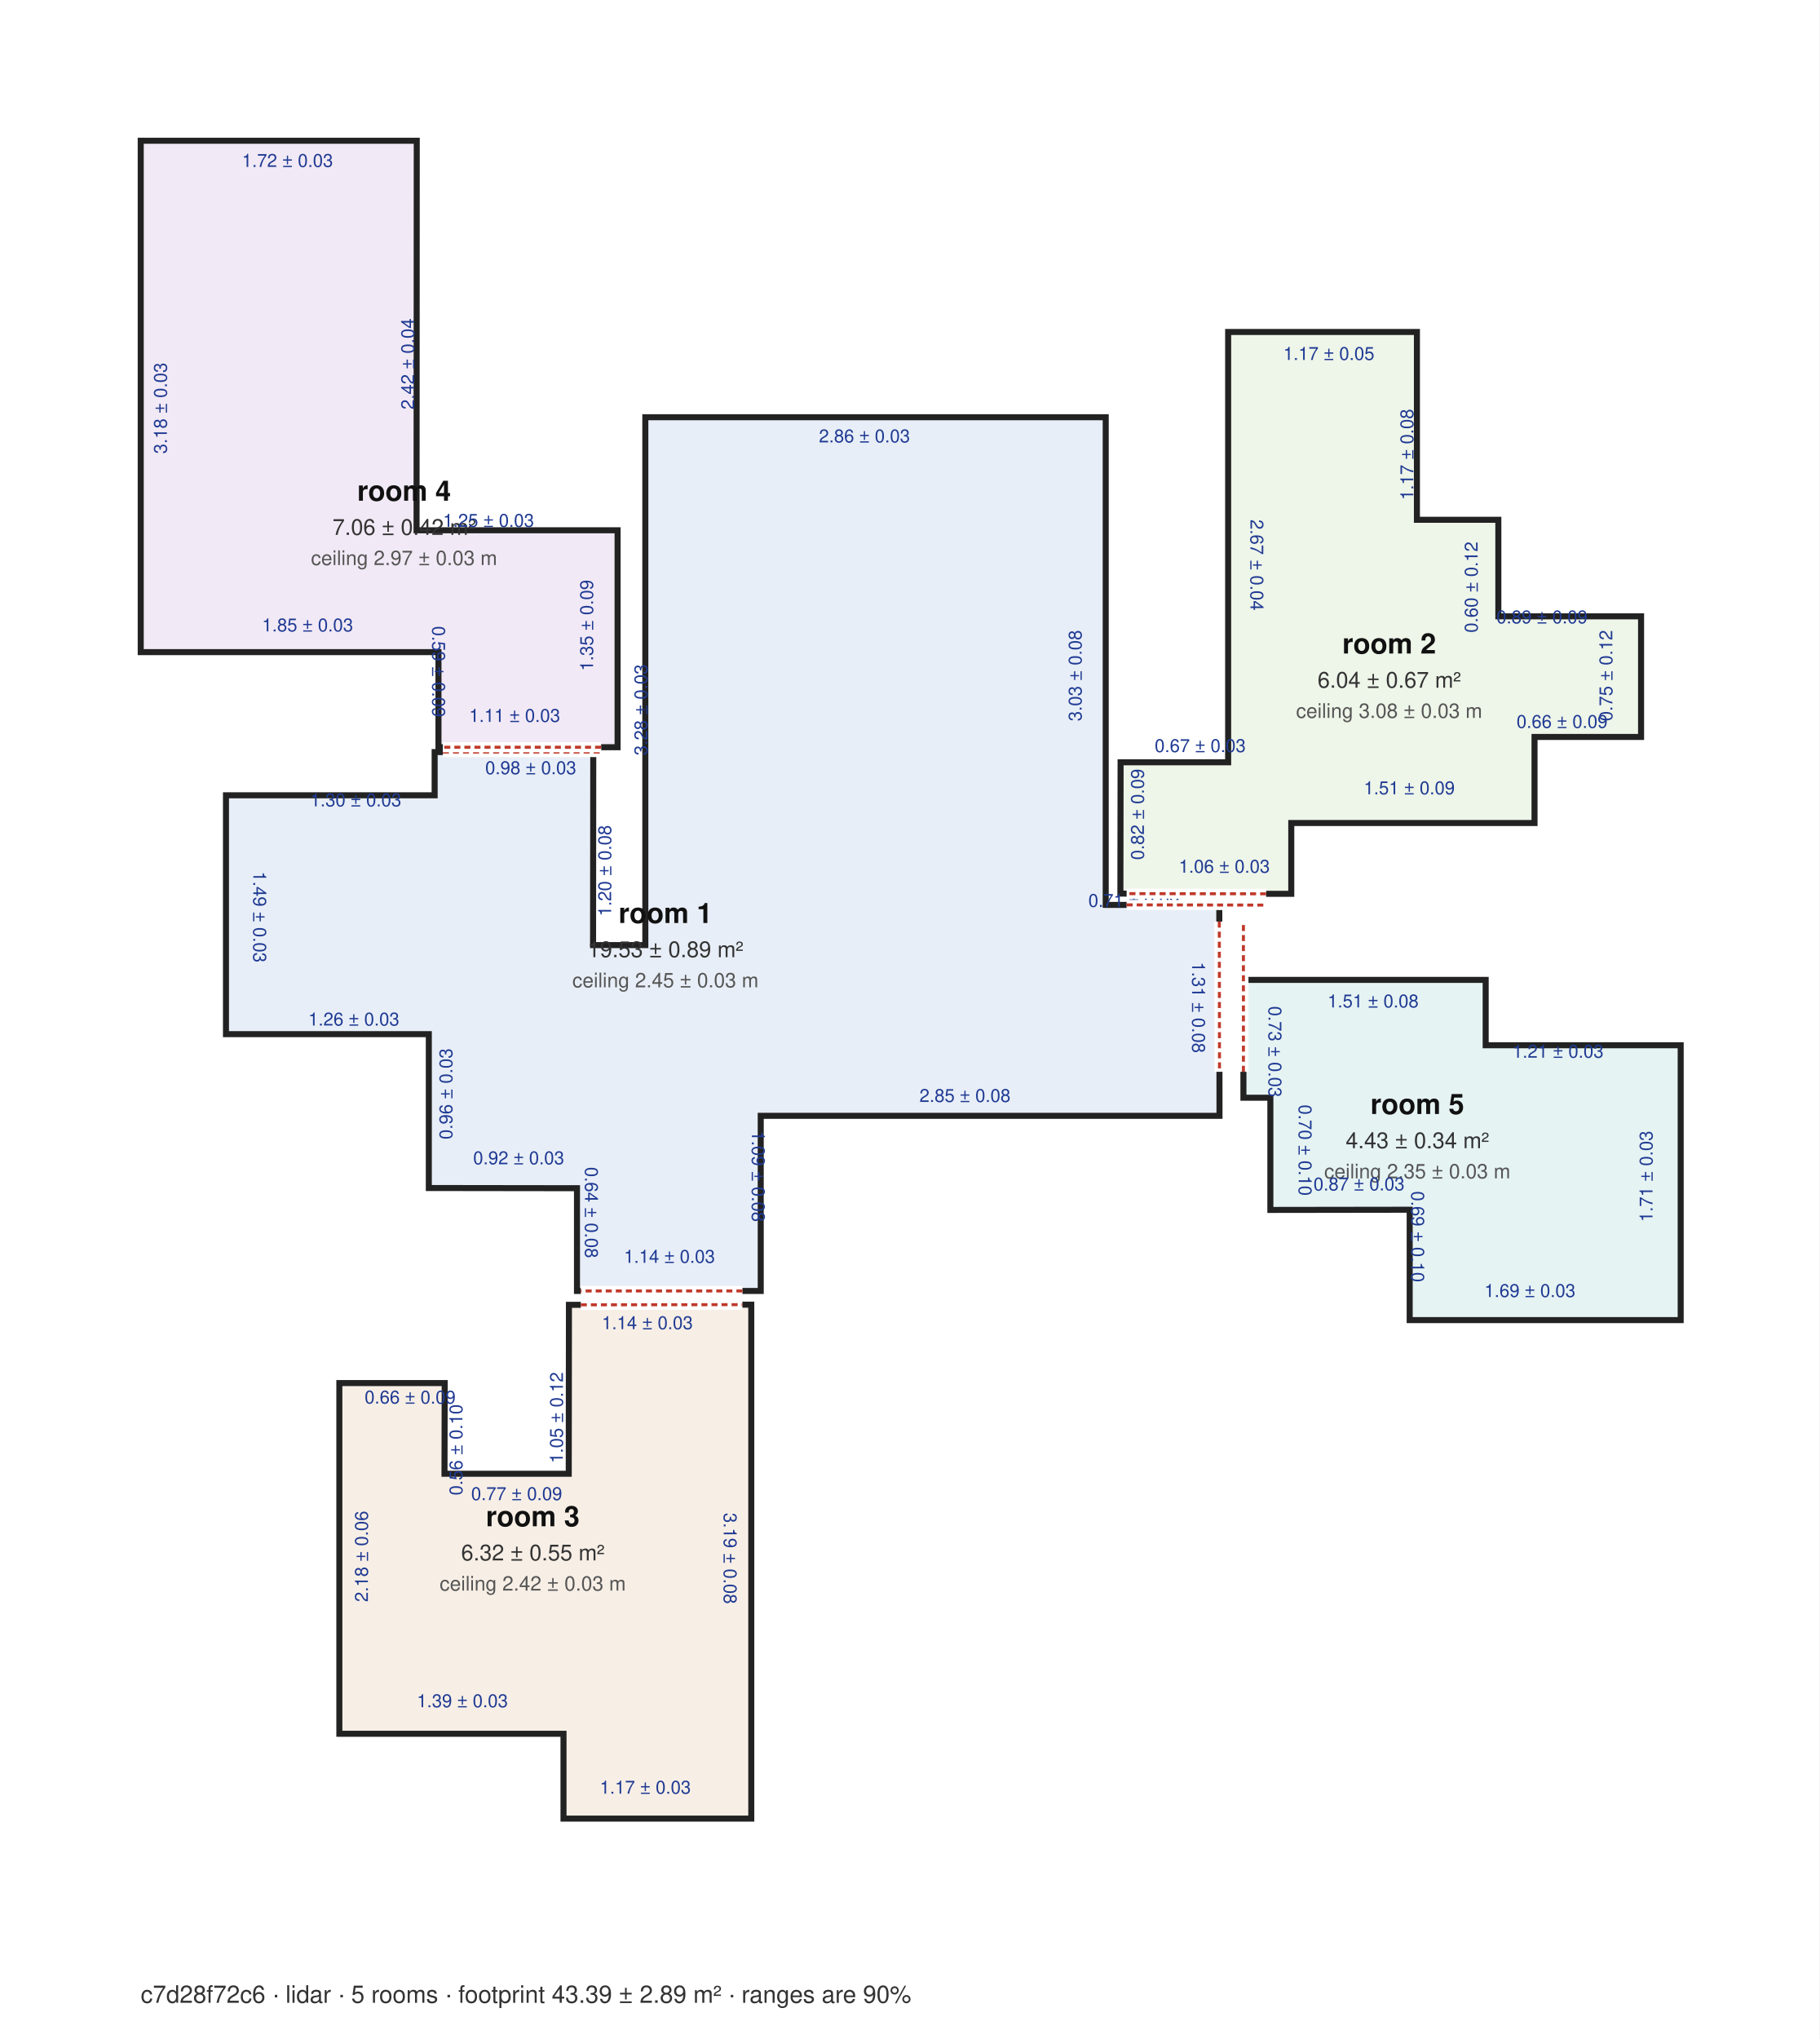
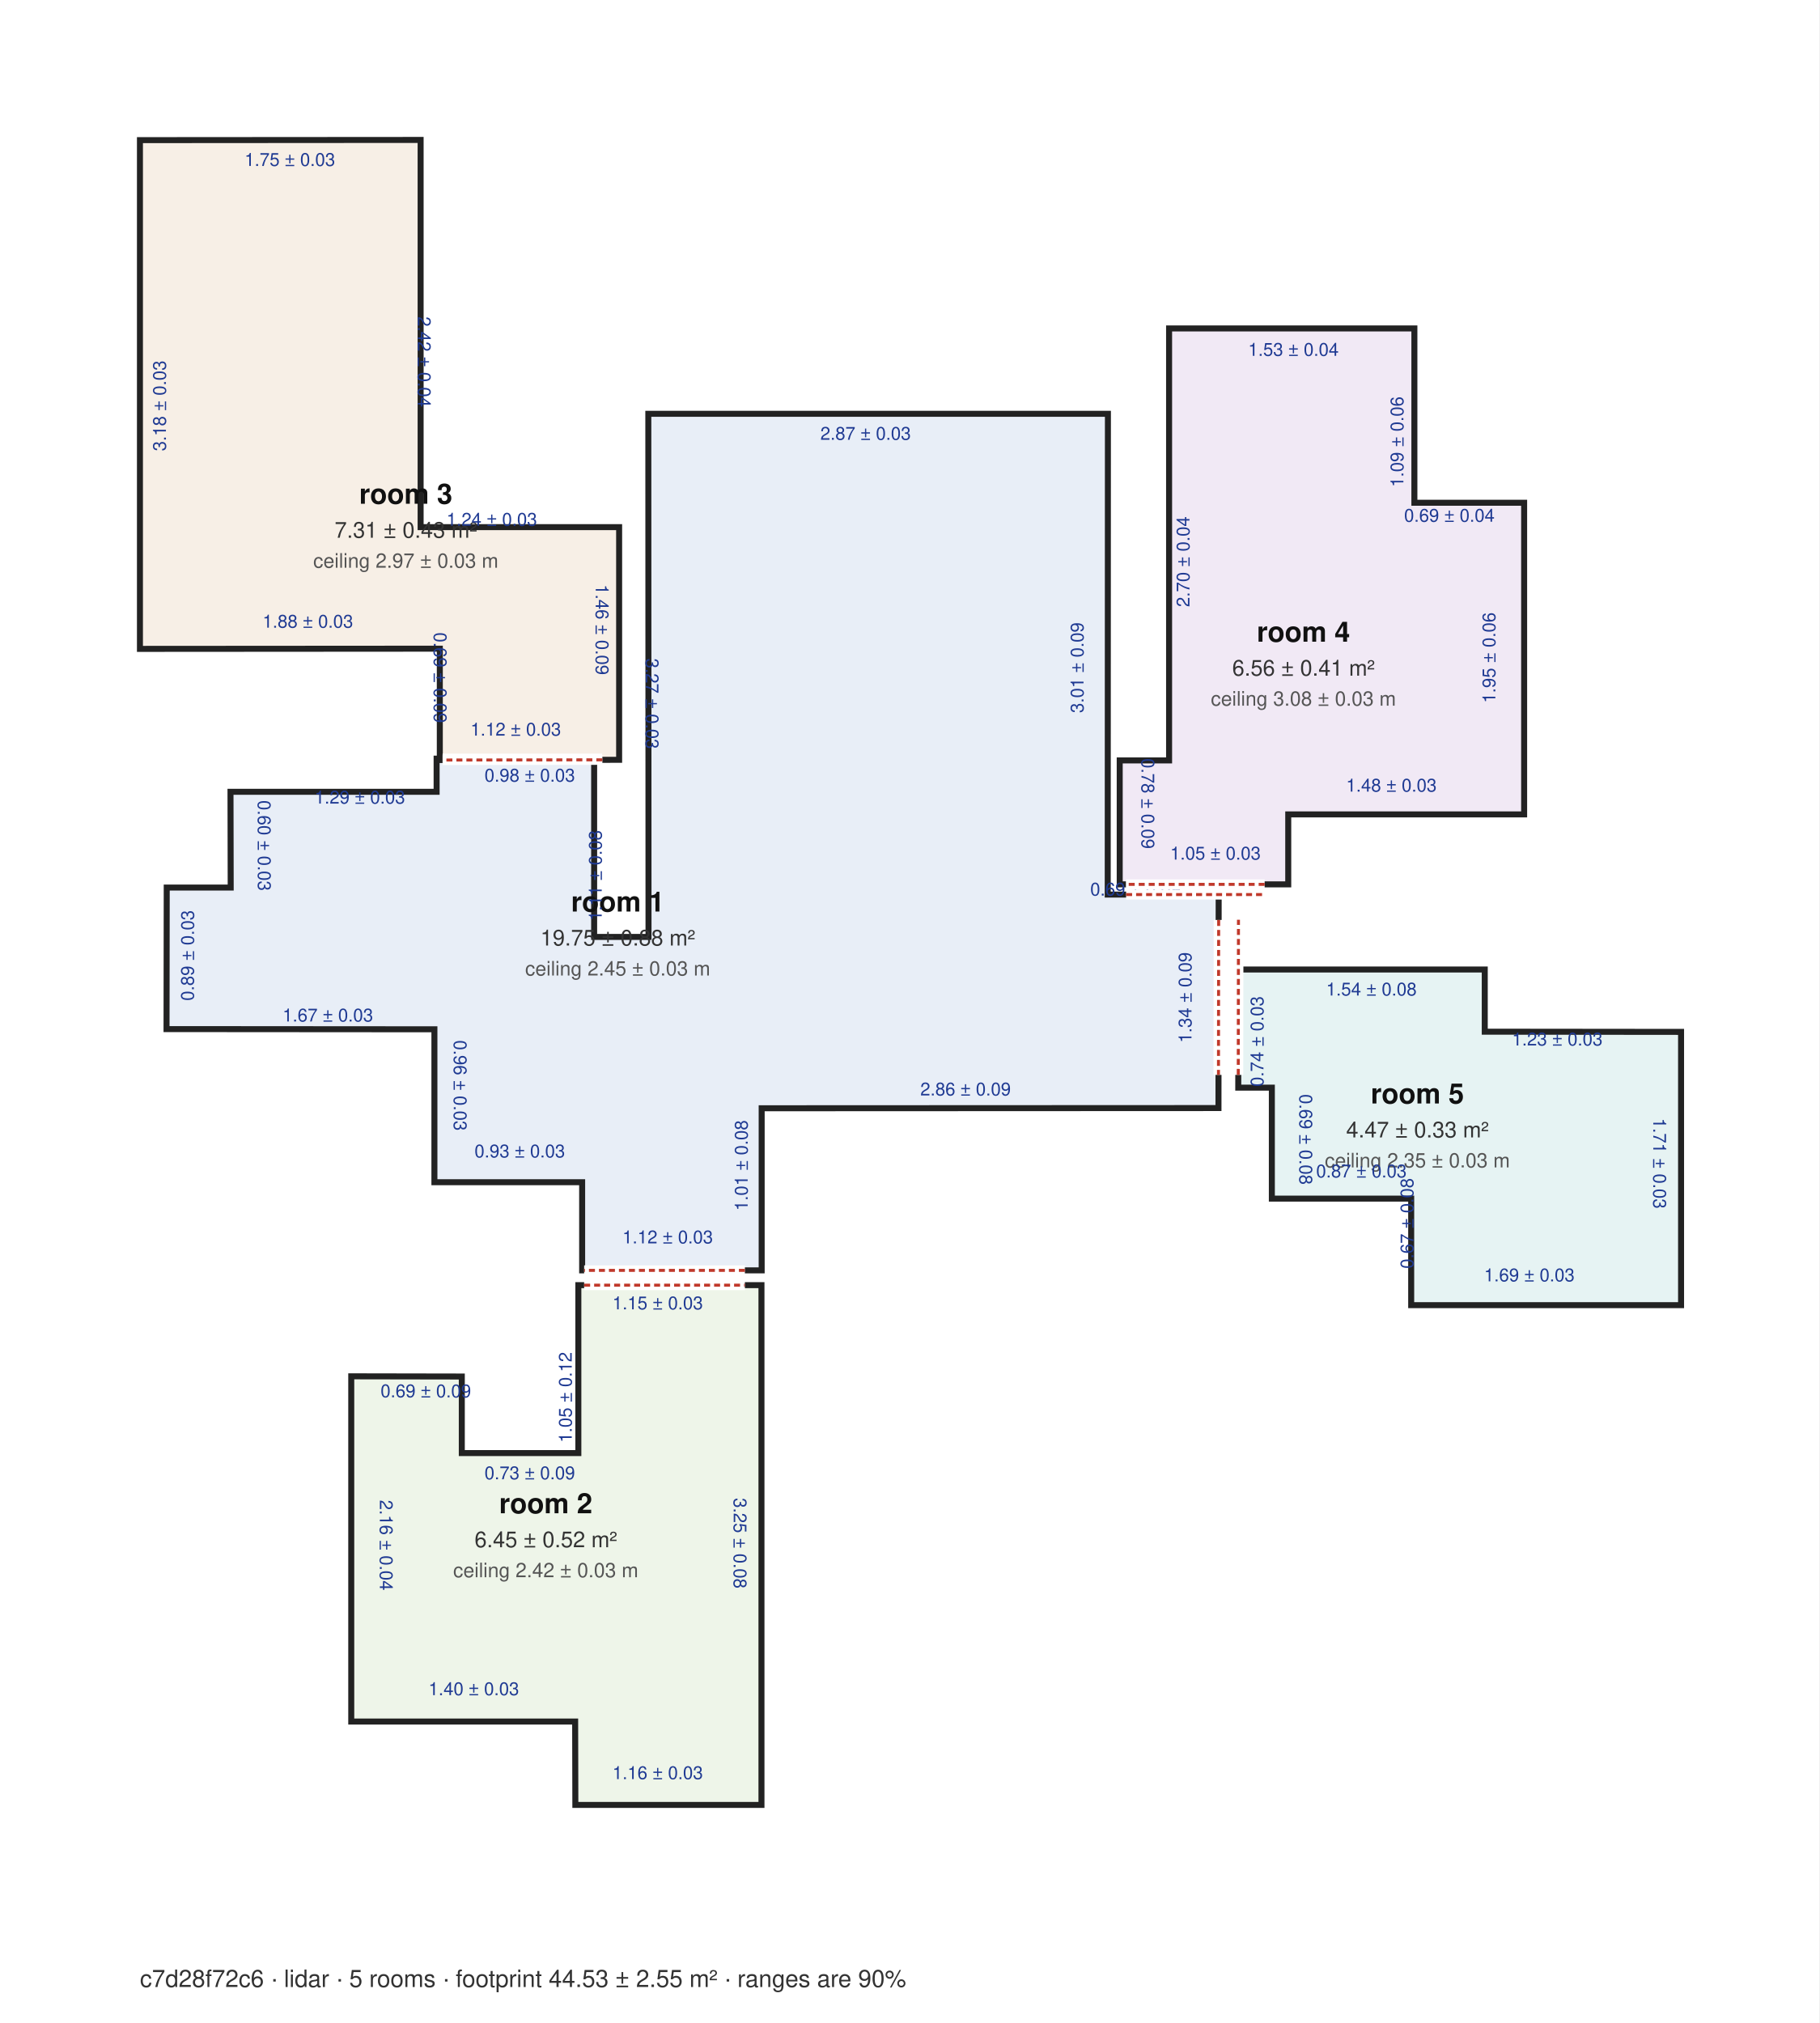
- <svg xmlns="http://www.w3.org/2000/svg" width="905" height="1014" viewBox="0 0 905 1014" font-family="Helvetica, Arial, sans-serif">
-   <rect width="905" height="1014" fill="#ffffff" />
-   <polygon points="550.0,207.5 550.0,450.0 606.5,450.1 606.6,554.9 378.4,554.9 378.4,642.0 287.0,642.0 287.0,590.9 213.3,590.8 213.3,514.3 112.4,514.3 112.4,395.5 216.2,395.5 216.2,374.0 295.1,374.0 295.0,470.0 321.0,470.0 321.0,207.5" fill="#e8eef7" stroke="#222" stroke-width="3" stroke-linejoin="miter" />
-   <polygon points="610.9,165.1 704.8,165.1 704.8,258.5 745.3,258.5 745.3,306.5 816.3,306.5 816.3,366.5 763.3,366.5 763.3,409.3 642.3,409.3 642.3,444.5 557.3,444.4 557.4,379.1 610.9,379.1" fill="#eef5e9" stroke="#222" stroke-width="3" stroke-linejoin="miter" />
-   <polygon points="282.9,732.9 283.0,648.9 373.7,648.8 373.7,904.4 280.3,904.4 280.3,862.2 168.8,862.2 168.8,687.8 221.2,687.8 221.1,732.9" fill="#f7efe6" stroke="#222" stroke-width="3" stroke-linejoin="miter" />
-   <polygon points="207.3,70.0 207.2,263.7 307.2,263.7 307.2,371.6 218.1,371.6 218.1,324.3 70.0,324.3 70.0,70.0" fill="#f1e9f5" stroke="#222" stroke-width="3" stroke-linejoin="miter" />
-   <polygon points="618.5,545.9 618.5,487.3 739.0,487.3 739.0,519.8 836.0,519.8 836.0,656.5 701.2,656.5 701.2,601.6 631.9,601.7 631.9,545.9" fill="#e6f3f3" stroke="#222" stroke-width="3" stroke-linejoin="miter" />
-   <text x="331" y="459" text-anchor="middle" font-size="14" font-weight="bold" fill="#111">room 1</text>
-   <text x="331" y="476" text-anchor="middle" font-size="11" fill="#333">19.53 ± 0.89 m²</text>
-   <text x="331" y="491" text-anchor="middle" font-size="10" fill="#555">ceiling 2.45 ± 0.03 m</text>
-   <text x="538" y="336" text-anchor="middle" font-size="9" fill="#1f3a93" transform="rotate(-90.0 538 336)">3.03 ± 0.08</text>
-   <text x="564" y="451" text-anchor="middle" font-size="9" fill="#1f3a93" transform="rotate(0.0 564 451)">0.71 ± 0.09</text>
-   <text x="593" y="501" text-anchor="middle" font-size="9" fill="#1f3a93" transform="rotate(90.0 593 501)">1.31 ± 0.08</text>
-   <text x="480" y="548" text-anchor="middle" font-size="9" fill="#1f3a93" transform="rotate(0.0 480 548)">2.85 ± 0.08</text>
-   <text x="374" y="585" text-anchor="middle" font-size="9" fill="#1f3a93" transform="rotate(90.0 374 585)">1.09 ± 0.08</text>
-   <text x="333" y="628" text-anchor="middle" font-size="9" fill="#1f3a93" transform="rotate(0.0 333 628)">1.14 ± 0.03</text>
-   <text x="291" y="603" text-anchor="middle" font-size="9" fill="#1f3a93" transform="rotate(90.0 291 603)">0.64 ± 0.08</text>
-   <text x="258" y="579" text-anchor="middle" font-size="9" fill="#1f3a93" transform="rotate(0.0 258 579)">0.92 ± 0.03</text>
-   <text x="225" y="544" text-anchor="middle" font-size="9" fill="#1f3a93" transform="rotate(-90.0 225 544)">0.96 ± 0.03</text>
-   <text x="176" y="510" text-anchor="middle" font-size="9" fill="#1f3a93" transform="rotate(0.0 176 510)">1.26 ± 0.03</text>
-   <text x="126" y="456" text-anchor="middle" font-size="9" fill="#1f3a93" transform="rotate(90.0 126 456)">1.49 ± 0.03</text>
-   <text x="177" y="401" text-anchor="middle" font-size="9" fill="#1f3a93" transform="rotate(-0.0 177 401)">1.30 ± 0.03</text>
-   <text x="264" y="385" text-anchor="middle" font-size="9" fill="#1f3a93" transform="rotate(-0.0 264 385)">0.98 ± 0.03</text>
-   <text x="304" y="433" text-anchor="middle" font-size="9" fill="#1f3a93" transform="rotate(-90.0 304 433)">1.20 ± 0.08</text>
-   <text x="322" y="353" text-anchor="middle" font-size="9" fill="#1f3a93" transform="rotate(-90.0 322 353)">3.28 ± 0.03</text>
-   <text x="430" y="220" text-anchor="middle" font-size="9" fill="#1f3a93" transform="rotate(0.0 430 220)">2.86 ± 0.03</text>
-   <line x1="220.3" y1="374.0" x2="299.0" y2="374.0" stroke="#ffffff" stroke-width="5" />
-   <line x1="220.3" y1="374.0" x2="299.0" y2="374.0" stroke="#c0392b" stroke-width="1.5" stroke-dasharray="3,2" />
-   <line x1="560.4" y1="450.0" x2="629.8" y2="450.1" stroke="#ffffff" stroke-width="5" />
-   <line x1="560.4" y1="450.0" x2="629.8" y2="450.1" stroke="#c0392b" stroke-width="1.5" stroke-dasharray="3,2" />
-   <line x1="369.3" y1="642.0" x2="288.9" y2="642.0" stroke="#ffffff" stroke-width="5" />
-   <line x1="369.3" y1="642.0" x2="288.9" y2="642.0" stroke="#c0392b" stroke-width="1.5" stroke-dasharray="3,2" />
-   <line x1="606.5" y1="458.3" x2="606.6" y2="533.0" stroke="#ffffff" stroke-width="5" />
-   <line x1="606.5" y1="458.3" x2="606.6" y2="533.0" stroke="#c0392b" stroke-width="1.5" stroke-dasharray="3,2" />
-   <text x="691" y="325" text-anchor="middle" font-size="14" font-weight="bold" fill="#111">room 2</text>
-   <text x="691" y="342" text-anchor="middle" font-size="11" fill="#333">6.04 ± 0.67 m²</text>
-   <text x="691" y="357" text-anchor="middle" font-size="10" fill="#555">ceiling 3.08 ± 0.03 m</text>
-   <text x="661" y="179" text-anchor="middle" font-size="9" fill="#1f3a93" transform="rotate(0.0 661 179)">1.17 ± 0.05</text>
-   <text x="703" y="226" text-anchor="middle" font-size="9" fill="#1f3a93" transform="rotate(-90.0 703 226)">1.17 ± 0.08</text>
-   <text x="735" y="292" text-anchor="middle" font-size="9" fill="#1f3a93" transform="rotate(-90.0 735 292)">0.60 ± 0.12</text>
-   <text x="767" y="310" text-anchor="middle" font-size="9" fill="#1f3a93" transform="rotate(-0.0 767 310)">0.89 ± 0.09</text>
-   <text x="802" y="336" text-anchor="middle" font-size="9" fill="#1f3a93" transform="rotate(-90.0 802 336)">0.75 ± 0.12</text>
-   <text x="777" y="362" text-anchor="middle" font-size="9" fill="#1f3a93" transform="rotate(0.0 777 362)">0.66 ± 0.09</text>
-   <text x="701" y="395" text-anchor="middle" font-size="9" fill="#1f3a93" transform="rotate(-0.0 701 395)">1.51 ± 0.09</text>
-   <text x="609" y="434" text-anchor="middle" font-size="9" fill="#1f3a93" transform="rotate(0.0 609 434)">1.06 ± 0.03</text>
-   <text x="569" y="405" text-anchor="middle" font-size="9" fill="#1f3a93" transform="rotate(-90.0 569 405)">0.82 ± 0.09</text>
-   <text x="597" y="374" text-anchor="middle" font-size="9" fill="#1f3a93" transform="rotate(0.0 597 374)">0.67 ± 0.03</text>
-   <text x="622" y="281" text-anchor="middle" font-size="9" fill="#1f3a93" transform="rotate(90.0 622 281)">2.67 ± 0.04</text>
-   <line x1="629.8" y1="444.5" x2="560.4" y2="444.4" stroke="#ffffff" stroke-width="5" />
-   <line x1="629.8" y1="444.5" x2="560.4" y2="444.4" stroke="#c0392b" stroke-width="1.5" stroke-dasharray="3,2" />
-   <text x="265" y="759" text-anchor="middle" font-size="14" font-weight="bold" fill="#111">room 3</text>
-   <text x="265" y="776" text-anchor="middle" font-size="11" fill="#333">6.32 ± 0.55 m²</text>
-   <text x="265" y="791" text-anchor="middle" font-size="10" fill="#555">ceiling 2.42 ± 0.03 m</text>
-   <text x="280" y="705" text-anchor="middle" font-size="9" fill="#1f3a93" transform="rotate(-89.9 280 705)">1.05 ± 0.12</text>
-   <text x="322" y="661" text-anchor="middle" font-size="9" fill="#1f3a93" transform="rotate(-0.0 322 661)">1.14 ± 0.03</text>
-   <text x="360" y="775" text-anchor="middle" font-size="9" fill="#1f3a93" transform="rotate(90.0 360 775)">3.19 ± 0.08</text>
-   <text x="321" y="892" text-anchor="middle" font-size="9" fill="#1f3a93" transform="rotate(0.0 321 892)">1.17 ± 0.03</text>
-   <text x="230" y="849" text-anchor="middle" font-size="9" fill="#1f3a93" transform="rotate(-0.0 230 849)">1.39 ± 0.03</text>
-   <text x="183" y="774" text-anchor="middle" font-size="9" fill="#1f3a93" transform="rotate(-90.0 183 774)">2.18 ± 0.06</text>
-   <text x="204" y="698" text-anchor="middle" font-size="9" fill="#1f3a93" transform="rotate(0.1 204 698)">0.66 ± 0.09</text>
-   <text x="230" y="721" text-anchor="middle" font-size="9" fill="#1f3a93" transform="rotate(-90.0 230 721)">0.56 ± 0.10</text>
-   <text x="257" y="746" text-anchor="middle" font-size="9" fill="#1f3a93" transform="rotate(-0.0 257 746)">0.77 ± 0.09</text>
-   <line x1="288.9" y1="648.9" x2="369.3" y2="648.8" stroke="#ffffff" stroke-width="5" />
-   <line x1="288.9" y1="648.9" x2="369.3" y2="648.8" stroke="#c0392b" stroke-width="1.5" stroke-dasharray="3,2" />
-   <text x="201" y="249" text-anchor="middle" font-size="14" font-weight="bold" fill="#111">room 4</text>
-   <text x="201" y="266" text-anchor="middle" font-size="11" fill="#333">7.06 ± 0.42 m²</text>
-   <text x="201" y="281" text-anchor="middle" font-size="10" fill="#555">ceiling 2.97 ± 0.03 m</text>
-   <text x="206" y="181" text-anchor="middle" font-size="9" fill="#1f3a93" transform="rotate(-90.0 206 181)">2.42 ± 0.04</text>
-   <text x="243" y="262" text-anchor="middle" font-size="9" fill="#1f3a93" transform="rotate(0.0 243 262)">1.25 ± 0.03</text>
-   <text x="295" y="311" text-anchor="middle" font-size="9" fill="#1f3a93" transform="rotate(-90.0 295 311)">1.35 ± 0.09</text>
-   <text x="256" y="359" text-anchor="middle" font-size="9" fill="#1f3a93" transform="rotate(-0.0 256 359)">1.11 ± 0.03</text>
-   <text x="215" y="334" text-anchor="middle" font-size="9" fill="#1f3a93" transform="rotate(90.0 215 334)">0.59 ± 0.09</text>
-   <text x="153" y="314" text-anchor="middle" font-size="9" fill="#1f3a93" transform="rotate(0.0 153 314)">1.85 ± 0.03</text>
+ <svg xmlns="http://www.w3.org/2000/svg" width="910" height="1012" viewBox="0 0 910 1012" font-family="Helvetica, Arial, sans-serif">
+   <rect width="910" height="1012" fill="#ffffff" />
+   <polygon points="554.2,207.0 554.1,447.5 609.6,447.5 609.5,554.3 381.0,554.4 381.0,635.5 291.2,635.5 291.2,591.4 217.3,591.4 217.3,514.9 83.3,514.8 83.4,444.0 115.4,444.0 115.3,396.1 218.4,396.1 218.4,379.5 297.2,379.5 297.2,468.7 324.4,468.7 324.3,207.0" fill="#e8eef7" stroke="#222" stroke-width="3" stroke-linejoin="miter" />
+   <polygon points="289.3,726.9 289.3,642.9 380.9,642.9 380.9,902.9 287.8,902.9 287.7,861.2 175.7,861.2 175.7,688.5 231.0,688.6 231.0,726.9" fill="#eef5e9" stroke="#222" stroke-width="3" stroke-linejoin="miter" />
+   <polygon points="70.0,70.1 210.4,70.0 210.4,263.7 309.7,263.7 309.7,380.1 220.0,380.2 220.0,324.5 70.0,324.6" fill="#f7efe6" stroke="#222" stroke-width="3" stroke-linejoin="miter" />
+   <polygon points="707.5,164.3 707.5,251.5 762.4,251.5 762.4,407.4 644.4,407.4 644.4,442.4 560.1,442.4 560.1,380.4 584.8,380.4 584.8,164.3" fill="#f1e9f5" stroke="#222" stroke-width="3" stroke-linejoin="miter" />
+   <polygon points="619.4,544.1 619.5,485.0 742.7,485.0 742.7,516.1 840.9,516.2 840.9,652.9 705.9,652.9 705.9,599.6 636.2,599.6 636.2,544.1" fill="#e6f3f3" stroke="#222" stroke-width="3" stroke-linejoin="miter" />
+   <text x="309" y="456" text-anchor="middle" font-size="14" font-weight="bold" fill="#111">room 1</text>
+   <text x="309" y="473" text-anchor="middle" font-size="11" fill="#333">19.75 ± 0.88 m²</text>
+   <text x="309" y="488" text-anchor="middle" font-size="10" fill="#555">ceiling 2.45 ± 0.03 m</text>
+   <text x="542" y="334" text-anchor="middle" font-size="9" fill="#1f3a93" transform="rotate(-90.0 542 334)">3.01 ± 0.09</text>
+   <text x="568" y="448" text-anchor="middle" font-size="9" fill="#1f3a93" transform="rotate(0.0 568 448)">0.69 ± 0.09</text>
+   <text x="596" y="499" text-anchor="middle" font-size="9" fill="#1f3a93" transform="rotate(-90.0 596 499)">1.34 ± 0.09</text>
+   <text x="483" y="548" text-anchor="middle" font-size="9" fill="#1f3a93" transform="rotate(-0.0 483 548)">2.86 ± 0.09</text>
+   <text x="374" y="583" text-anchor="middle" font-size="9" fill="#1f3a93" transform="rotate(-90.0 374 583)">1.01 ± 0.08</text>
+   <text x="334" y="622" text-anchor="middle" font-size="9" fill="#1f3a93" transform="rotate(0.0 334 622)">1.12 ± 0.03</text>
+   <text x="260" y="579" text-anchor="middle" font-size="9" fill="#1f3a93" transform="rotate(-0.0 260 579)">0.93 ± 0.03</text>
+   <text x="227" y="543" text-anchor="middle" font-size="9" fill="#1f3a93" transform="rotate(90.0 227 543)">0.96 ± 0.03</text>
+   <text x="164" y="511" text-anchor="middle" font-size="9" fill="#1f3a93" transform="rotate(0.0 164 511)">1.67 ± 0.03</text>
+   <text x="97" y="478" text-anchor="middle" font-size="9" fill="#1f3a93" transform="rotate(-89.9 97 478)">0.89 ± 0.03</text>
+   <text x="129" y="423" text-anchor="middle" font-size="9" fill="#1f3a93" transform="rotate(89.9 129 423)">0.60 ± 0.03</text>
+   <text x="180" y="402" text-anchor="middle" font-size="9" fill="#1f3a93" transform="rotate(-0.0 180 402)">1.29 ± 0.03</text>
+   <text x="265" y="391" text-anchor="middle" font-size="9" fill="#1f3a93" transform="rotate(0.0 265 391)">0.98 ± 0.03</text>
+   <text x="301" y="438" text-anchor="middle" font-size="9" fill="#1f3a93" transform="rotate(-90.0 301 438)">1.11 ± 0.08</text>
+   <text x="323" y="352" text-anchor="middle" font-size="9" fill="#1f3a93" transform="rotate(90.0 323 352)">3.27 ± 0.03</text>
+   <text x="433" y="220" text-anchor="middle" font-size="9" fill="#1f3a93" transform="rotate(-0.0 433 220)">2.87 ± 0.03</text>
+   <line x1="221.4" y1="379.5" x2="301.2" y2="379.5" stroke="#ffffff" stroke-width="5" />
+   <line x1="221.4" y1="379.5" x2="301.2" y2="379.5" stroke="#c0392b" stroke-width="1.5" stroke-dasharray="3,2" />
+   <line x1="563.3" y1="447.5" x2="632.7" y2="447.5" stroke="#ffffff" stroke-width="5" />
+   <line x1="563.3" y1="447.5" x2="632.7" y2="447.5" stroke="#c0392b" stroke-width="1.5" stroke-dasharray="3,2" />
+   <line x1="372.6" y1="635.5" x2="292.2" y2="635.5" stroke="#ffffff" stroke-width="5" />
+   <line x1="372.6" y1="635.5" x2="292.2" y2="635.5" stroke="#c0392b" stroke-width="1.5" stroke-dasharray="3,2" />
+   <line x1="609.6" y1="460.2" x2="609.5" y2="537.7" stroke="#ffffff" stroke-width="5" />
+   <line x1="609.6" y1="460.2" x2="609.5" y2="537.7" stroke="#c0392b" stroke-width="1.5" stroke-dasharray="3,2" />
+   <text x="273" y="757" text-anchor="middle" font-size="14" font-weight="bold" fill="#111">room 2</text>
+   <text x="273" y="774" text-anchor="middle" font-size="11" fill="#333">6.45 ± 0.52 m²</text>
+   <text x="273" y="789" text-anchor="middle" font-size="10" fill="#555">ceiling 2.42 ± 0.03 m</text>
+   <text x="286" y="699" text-anchor="middle" font-size="9" fill="#1f3a93" transform="rotate(-90.0 286 699)">1.05 ± 0.12</text>
+   <text x="329" y="655" text-anchor="middle" font-size="9" fill="#1f3a93" transform="rotate(-0.0 329 655)">1.15 ± 0.03</text>
+   <text x="367" y="772" text-anchor="middle" font-size="9" fill="#1f3a93" transform="rotate(90.0 367 772)">3.25 ± 0.08</text>
+   <text x="329" y="890" text-anchor="middle" font-size="9" fill="#1f3a93" transform="rotate(-0.0 329 890)">1.16 ± 0.03</text>
+   <text x="237" y="848" text-anchor="middle" font-size="9" fill="#1f3a93" transform="rotate(0.0 237 848)">1.40 ± 0.03</text>
+   <text x="190" y="773" text-anchor="middle" font-size="9" fill="#1f3a93" transform="rotate(90.0 190 773)">2.16 ± 0.04</text>
+   <text x="213" y="699" text-anchor="middle" font-size="9" fill="#1f3a93" transform="rotate(0.1 213 699)">0.69 ± 0.09</text>
+   <text x="265" y="740" text-anchor="middle" font-size="9" fill="#1f3a93" transform="rotate(0.0 265 740)">0.73 ± 0.09</text>
+   <line x1="292.2" y1="642.9" x2="372.6" y2="642.9" stroke="#ffffff" stroke-width="5" />
+   <line x1="292.2" y1="642.9" x2="372.6" y2="642.9" stroke="#c0392b" stroke-width="1.5" stroke-dasharray="3,2" />
+   <text x="203" y="252" text-anchor="middle" font-size="14" font-weight="bold" fill="#111">room 3</text>
+   <text x="203" y="269" text-anchor="middle" font-size="11" fill="#333">7.31 ± 0.43 m²</text>
+   <text x="203" y="284" text-anchor="middle" font-size="10" fill="#555">ceiling 2.97 ± 0.03 m</text>
+   <text x="145" y="83" text-anchor="middle" font-size="9" fill="#1f3a93" transform="rotate(-0.0 145 83)">1.75 ± 0.03</text>
+   <text x="209" y="181" text-anchor="middle" font-size="9" fill="#1f3a93" transform="rotate(90.0 209 181)">2.42 ± 0.04</text>
+   <text x="246" y="263" text-anchor="middle" font-size="9" fill="#1f3a93" transform="rotate(-0.0 246 263)">1.24 ± 0.03</text>
+   <text x="298" y="315" text-anchor="middle" font-size="9" fill="#1f3a93" transform="rotate(90.0 298 315)">1.46 ± 0.09</text>
+   <text x="258" y="368" text-anchor="middle" font-size="9" fill="#1f3a93" transform="rotate(-0.0 258 368)">1.12 ± 0.03</text>
+   <text x="217" y="339" text-anchor="middle" font-size="9" fill="#1f3a93" transform="rotate(90.0 217 339)">0.69 ± 0.09</text>
+   <text x="154" y="314" text-anchor="middle" font-size="9" fill="#1f3a93" transform="rotate(-0.0 154 314)">1.88 ± 0.03</text>
  <text x="83" y="203" text-anchor="middle" font-size="9" fill="#1f3a93" transform="rotate(-90.0 83 203)">3.18 ± 0.03</text>
-   <text x="143" y="83" text-anchor="middle" font-size="9" fill="#1f3a93" transform="rotate(0.0 143 83)">1.72 ± 0.03</text>
-   <line x1="299.0" y1="371.6" x2="220.3" y2="371.6" stroke="#ffffff" stroke-width="5" />
-   <line x1="299.0" y1="371.6" x2="220.3" y2="371.6" stroke="#c0392b" stroke-width="1.5" stroke-dasharray="3,2" />
-   <text x="705" y="554" text-anchor="middle" font-size="14" font-weight="bold" fill="#111">room 5</text>
-   <text x="705" y="571" text-anchor="middle" font-size="11" fill="#333">4.43 ± 0.34 m²</text>
-   <text x="705" y="586" text-anchor="middle" font-size="10" fill="#555">ceiling 2.35 ± 0.03 m</text>
-   <text x="631" y="523" text-anchor="middle" font-size="9" fill="#1f3a93" transform="rotate(90.0 631 523)">0.73 ± 0.03</text>
-   <text x="683" y="501" text-anchor="middle" font-size="9" fill="#1f3a93" transform="rotate(0.0 683 501)">1.51 ± 0.08</text>
-   <text x="775" y="526" text-anchor="middle" font-size="9" fill="#1f3a93" transform="rotate(-0.0 775 526)">1.21 ± 0.03</text>
-   <text x="822" y="585" text-anchor="middle" font-size="9" fill="#1f3a93" transform="rotate(-90.0 822 585)">1.71 ± 0.03</text>
-   <text x="761" y="645" text-anchor="middle" font-size="9" fill="#1f3a93" transform="rotate(0.0 761 645)">1.69 ± 0.03</text>
-   <text x="702" y="615" text-anchor="middle" font-size="9" fill="#1f3a93" transform="rotate(90.0 702 615)">0.69 ± 0.10</text>
-   <text x="676" y="592" text-anchor="middle" font-size="9" fill="#1f3a93" transform="rotate(-0.1 676 592)">0.87 ± 0.03</text>
-   <text x="646" y="572" text-anchor="middle" font-size="9" fill="#1f3a93" transform="rotate(90.0 646 572)">0.70 ± 0.10</text>
-   <line x1="618.5" y1="533.0" x2="618.5" y2="458.3" stroke="#ffffff" stroke-width="5" />
-   <line x1="618.5" y1="533.0" x2="618.5" y2="458.3" stroke="#c0392b" stroke-width="1.5" stroke-dasharray="3,2" />
-   <text x="70" y="996" font-size="12" fill="#333">c7d28f72c6 · lidar · 5 rooms · footprint 43.39 ± 2.89 m² · ranges are 90%</text>
+   <line x1="301.3" y1="380.1" x2="221.4" y2="380.2" stroke="#ffffff" stroke-width="5" />
+   <line x1="301.3" y1="380.1" x2="221.4" y2="380.2" stroke="#c0392b" stroke-width="1.5" stroke-dasharray="3,2" />
+   <text x="652" y="321" text-anchor="middle" font-size="14" font-weight="bold" fill="#111">room 4</text>
+   <text x="652" y="338" text-anchor="middle" font-size="11" fill="#333">6.56 ± 0.41 m²</text>
+   <text x="652" y="353" text-anchor="middle" font-size="10" fill="#555">ceiling 3.08 ± 0.03 m</text>
+   <text x="702" y="221" text-anchor="middle" font-size="9" fill="#1f3a93" transform="rotate(-90.0 702 221)">1.09 ± 0.06</text>
+   <text x="725" y="261" text-anchor="middle" font-size="9" fill="#1f3a93" transform="rotate(0.0 725 261)">0.69 ± 0.04</text>
+   <text x="748" y="329" text-anchor="middle" font-size="9" fill="#1f3a93" transform="rotate(-90.0 748 329)">1.95 ± 0.06</text>
+   <text x="696" y="396" text-anchor="middle" font-size="9" fill="#1f3a93" transform="rotate(-0.0 696 396)">1.48 ± 0.03</text>
+   <text x="608" y="430" text-anchor="middle" font-size="9" fill="#1f3a93" transform="rotate(0.0 608 430)">1.05 ± 0.03</text>
+   <text x="571" y="402" text-anchor="middle" font-size="9" fill="#1f3a93" transform="rotate(90.0 571 402)">0.78 ± 0.09</text>
+   <text x="595" y="281" text-anchor="middle" font-size="9" fill="#1f3a93" transform="rotate(-90.0 595 281)">2.70 ± 0.04</text>
+   <text x="647" y="178" text-anchor="middle" font-size="9" fill="#1f3a93" transform="rotate(0.0 647 178)">1.53 ± 0.04</text>
+   <line x1="632.6" y1="442.4" x2="563.2" y2="442.4" stroke="#ffffff" stroke-width="5" />
+   <line x1="632.6" y1="442.4" x2="563.2" y2="442.4" stroke="#c0392b" stroke-width="1.5" stroke-dasharray="3,2" />
+   <text x="709" y="552" text-anchor="middle" font-size="14" font-weight="bold" fill="#111">room 5</text>
+   <text x="709" y="569" text-anchor="middle" font-size="11" fill="#333">4.47 ± 0.33 m²</text>
+   <text x="709" y="584" text-anchor="middle" font-size="10" fill="#555">ceiling 2.35 ± 0.03 m</text>
+   <text x="632" y="521" text-anchor="middle" font-size="9" fill="#1f3a93" transform="rotate(-90.0 632 521)">0.74 ± 0.03</text>
+   <text x="686" y="498" text-anchor="middle" font-size="9" fill="#1f3a93" transform="rotate(0.0 686 498)">1.54 ± 0.08</text>
+   <text x="779" y="523" text-anchor="middle" font-size="9" fill="#1f3a93" transform="rotate(0.0 779 523)">1.23 ± 0.03</text>
+   <text x="827" y="582" text-anchor="middle" font-size="9" fill="#1f3a93" transform="rotate(90.0 827 582)">1.71 ± 0.03</text>
+   <text x="765" y="641" text-anchor="middle" font-size="9" fill="#1f3a93" transform="rotate(-0.0 765 641)">1.69 ± 0.03</text>
+   <text x="707" y="612" text-anchor="middle" font-size="9" fill="#1f3a93" transform="rotate(-90.0 707 612)">0.67 ± 0.08</text>
+   <text x="681" y="589" text-anchor="middle" font-size="9" fill="#1f3a93" transform="rotate(-0.0 681 589)">0.87 ± 0.03</text>
+   <text x="650" y="570" text-anchor="middle" font-size="9" fill="#1f3a93" transform="rotate(90.0 650 570)">0.69 ± 0.08</text>
+   <line x1="619.4" y1="537.7" x2="619.5" y2="460.1" stroke="#ffffff" stroke-width="5" />
+   <line x1="619.4" y1="537.7" x2="619.5" y2="460.1" stroke="#c0392b" stroke-width="1.5" stroke-dasharray="3,2" />
+   <text x="70" y="994" font-size="12" fill="#333">c7d28f72c6 · lidar · 5 rooms · footprint 44.53 ± 2.55 m² · ranges are 90%</text>
</svg>
